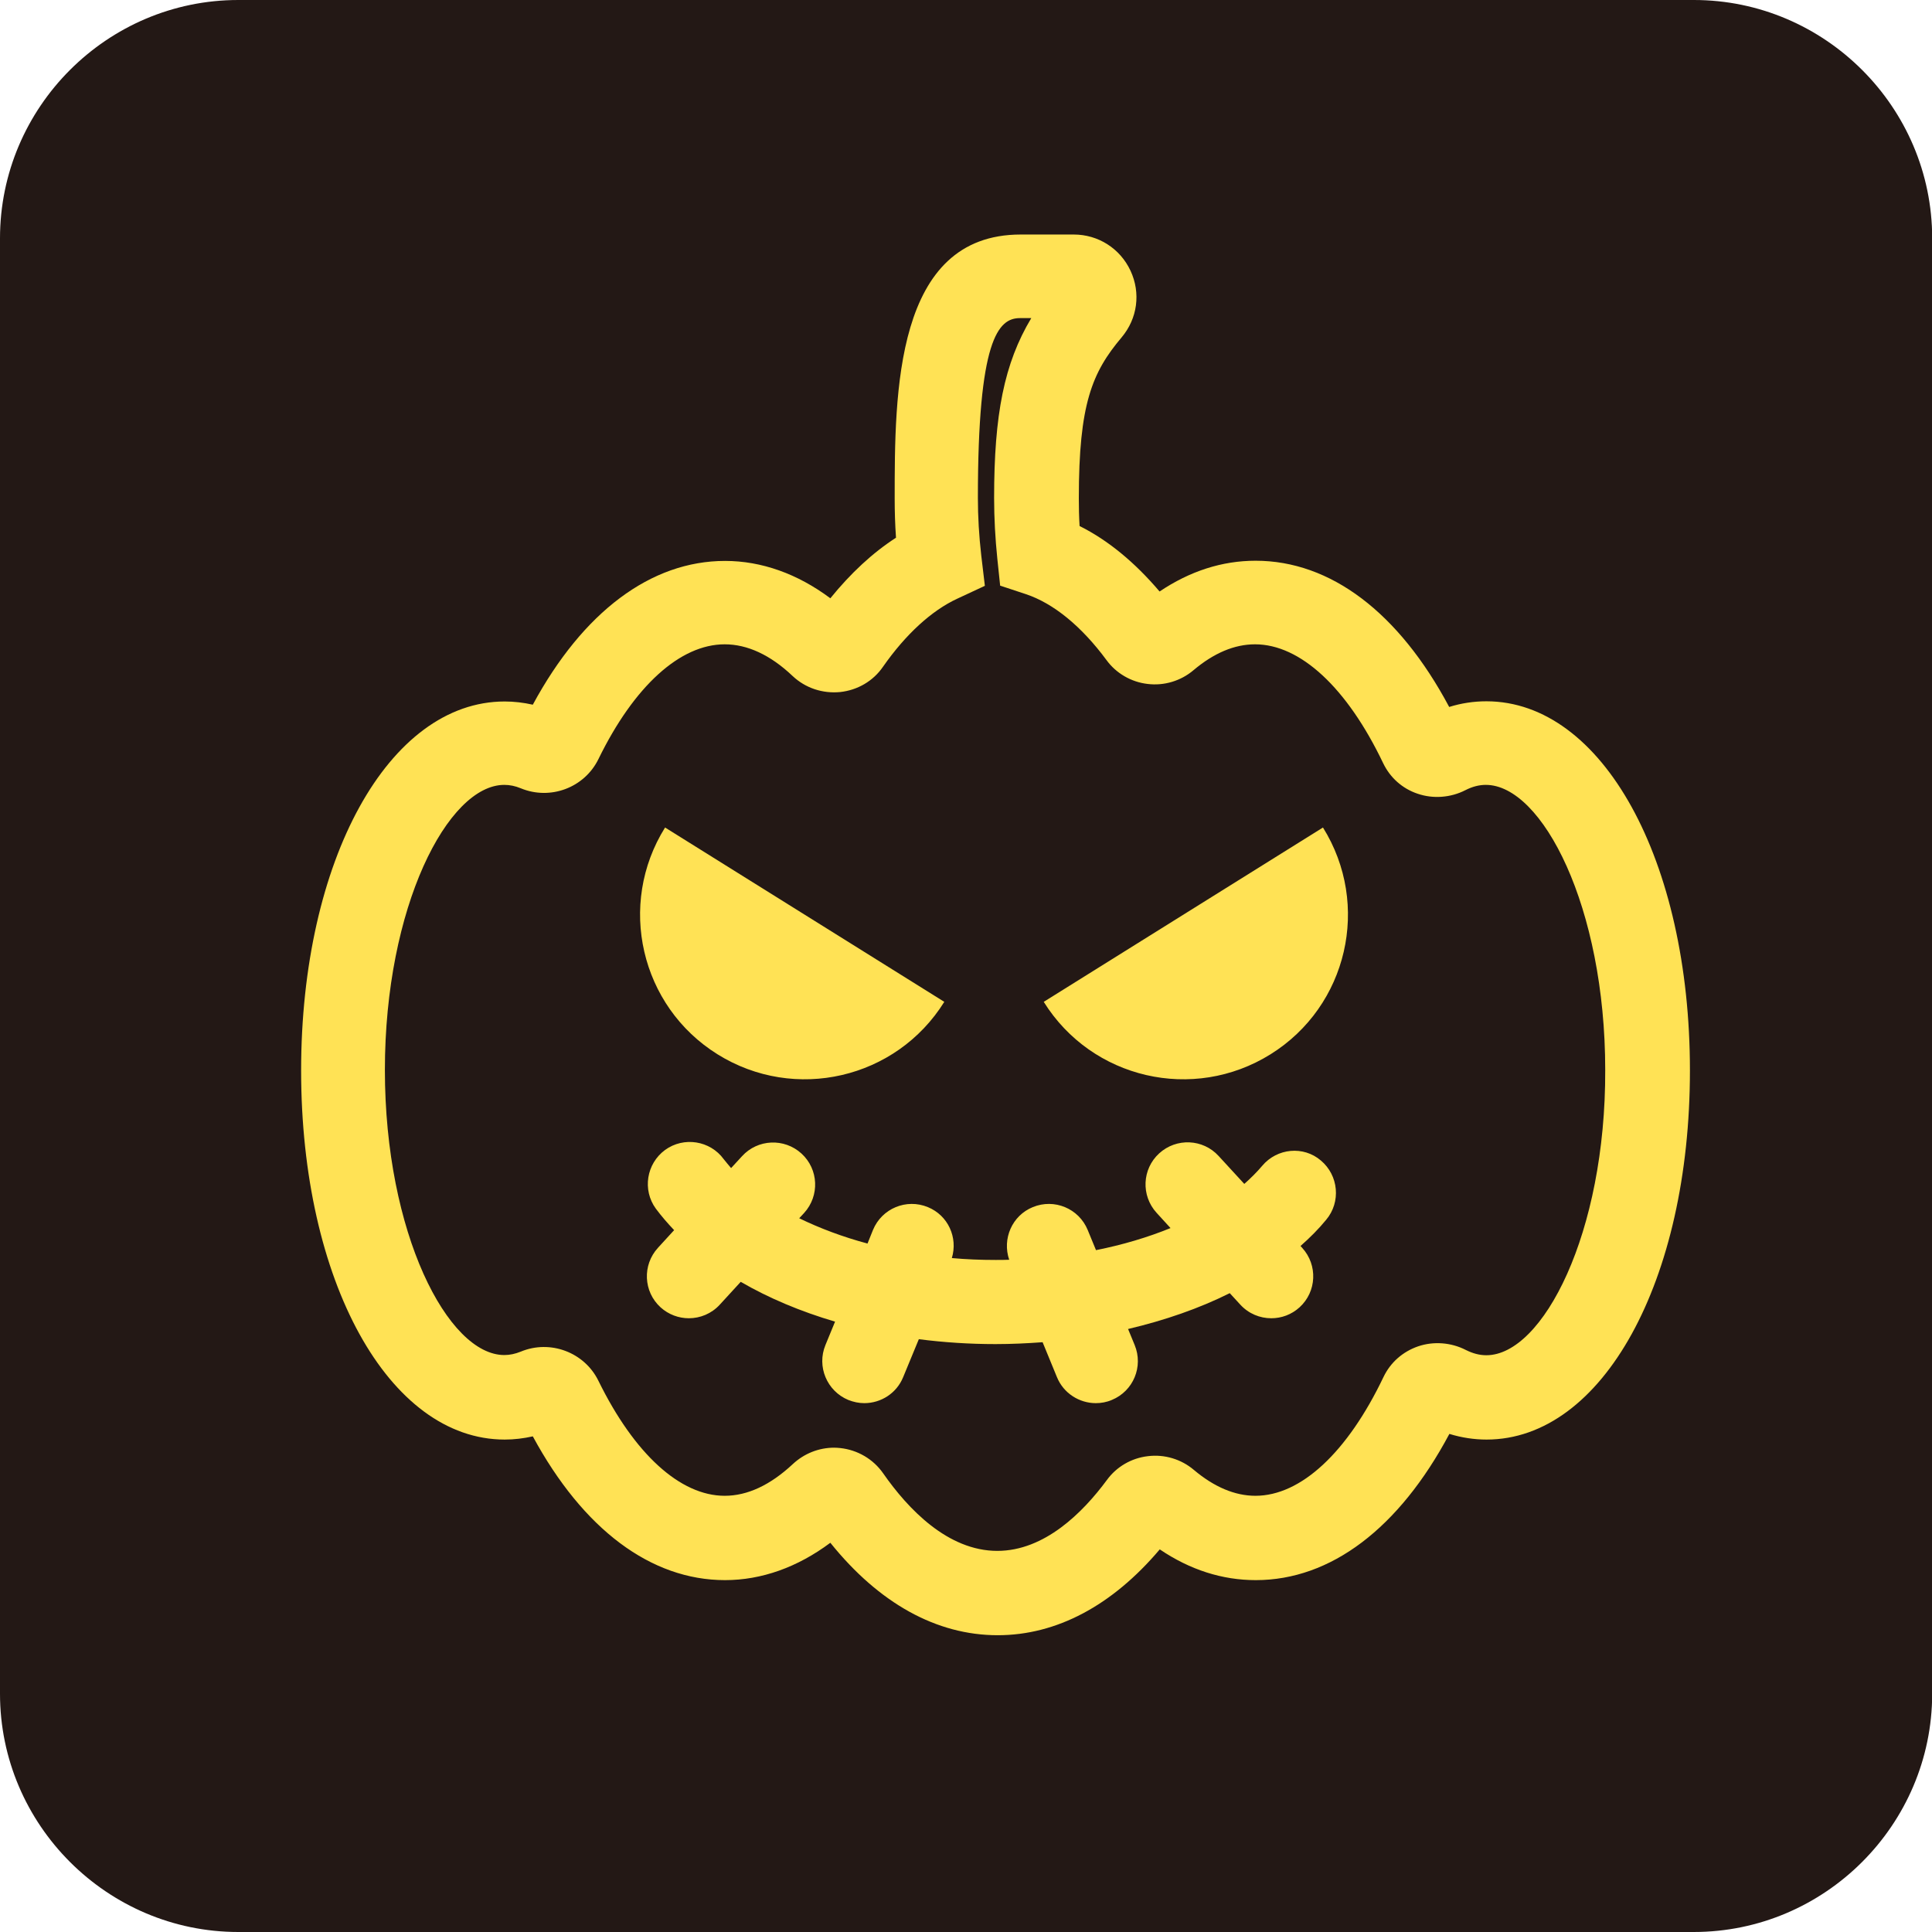
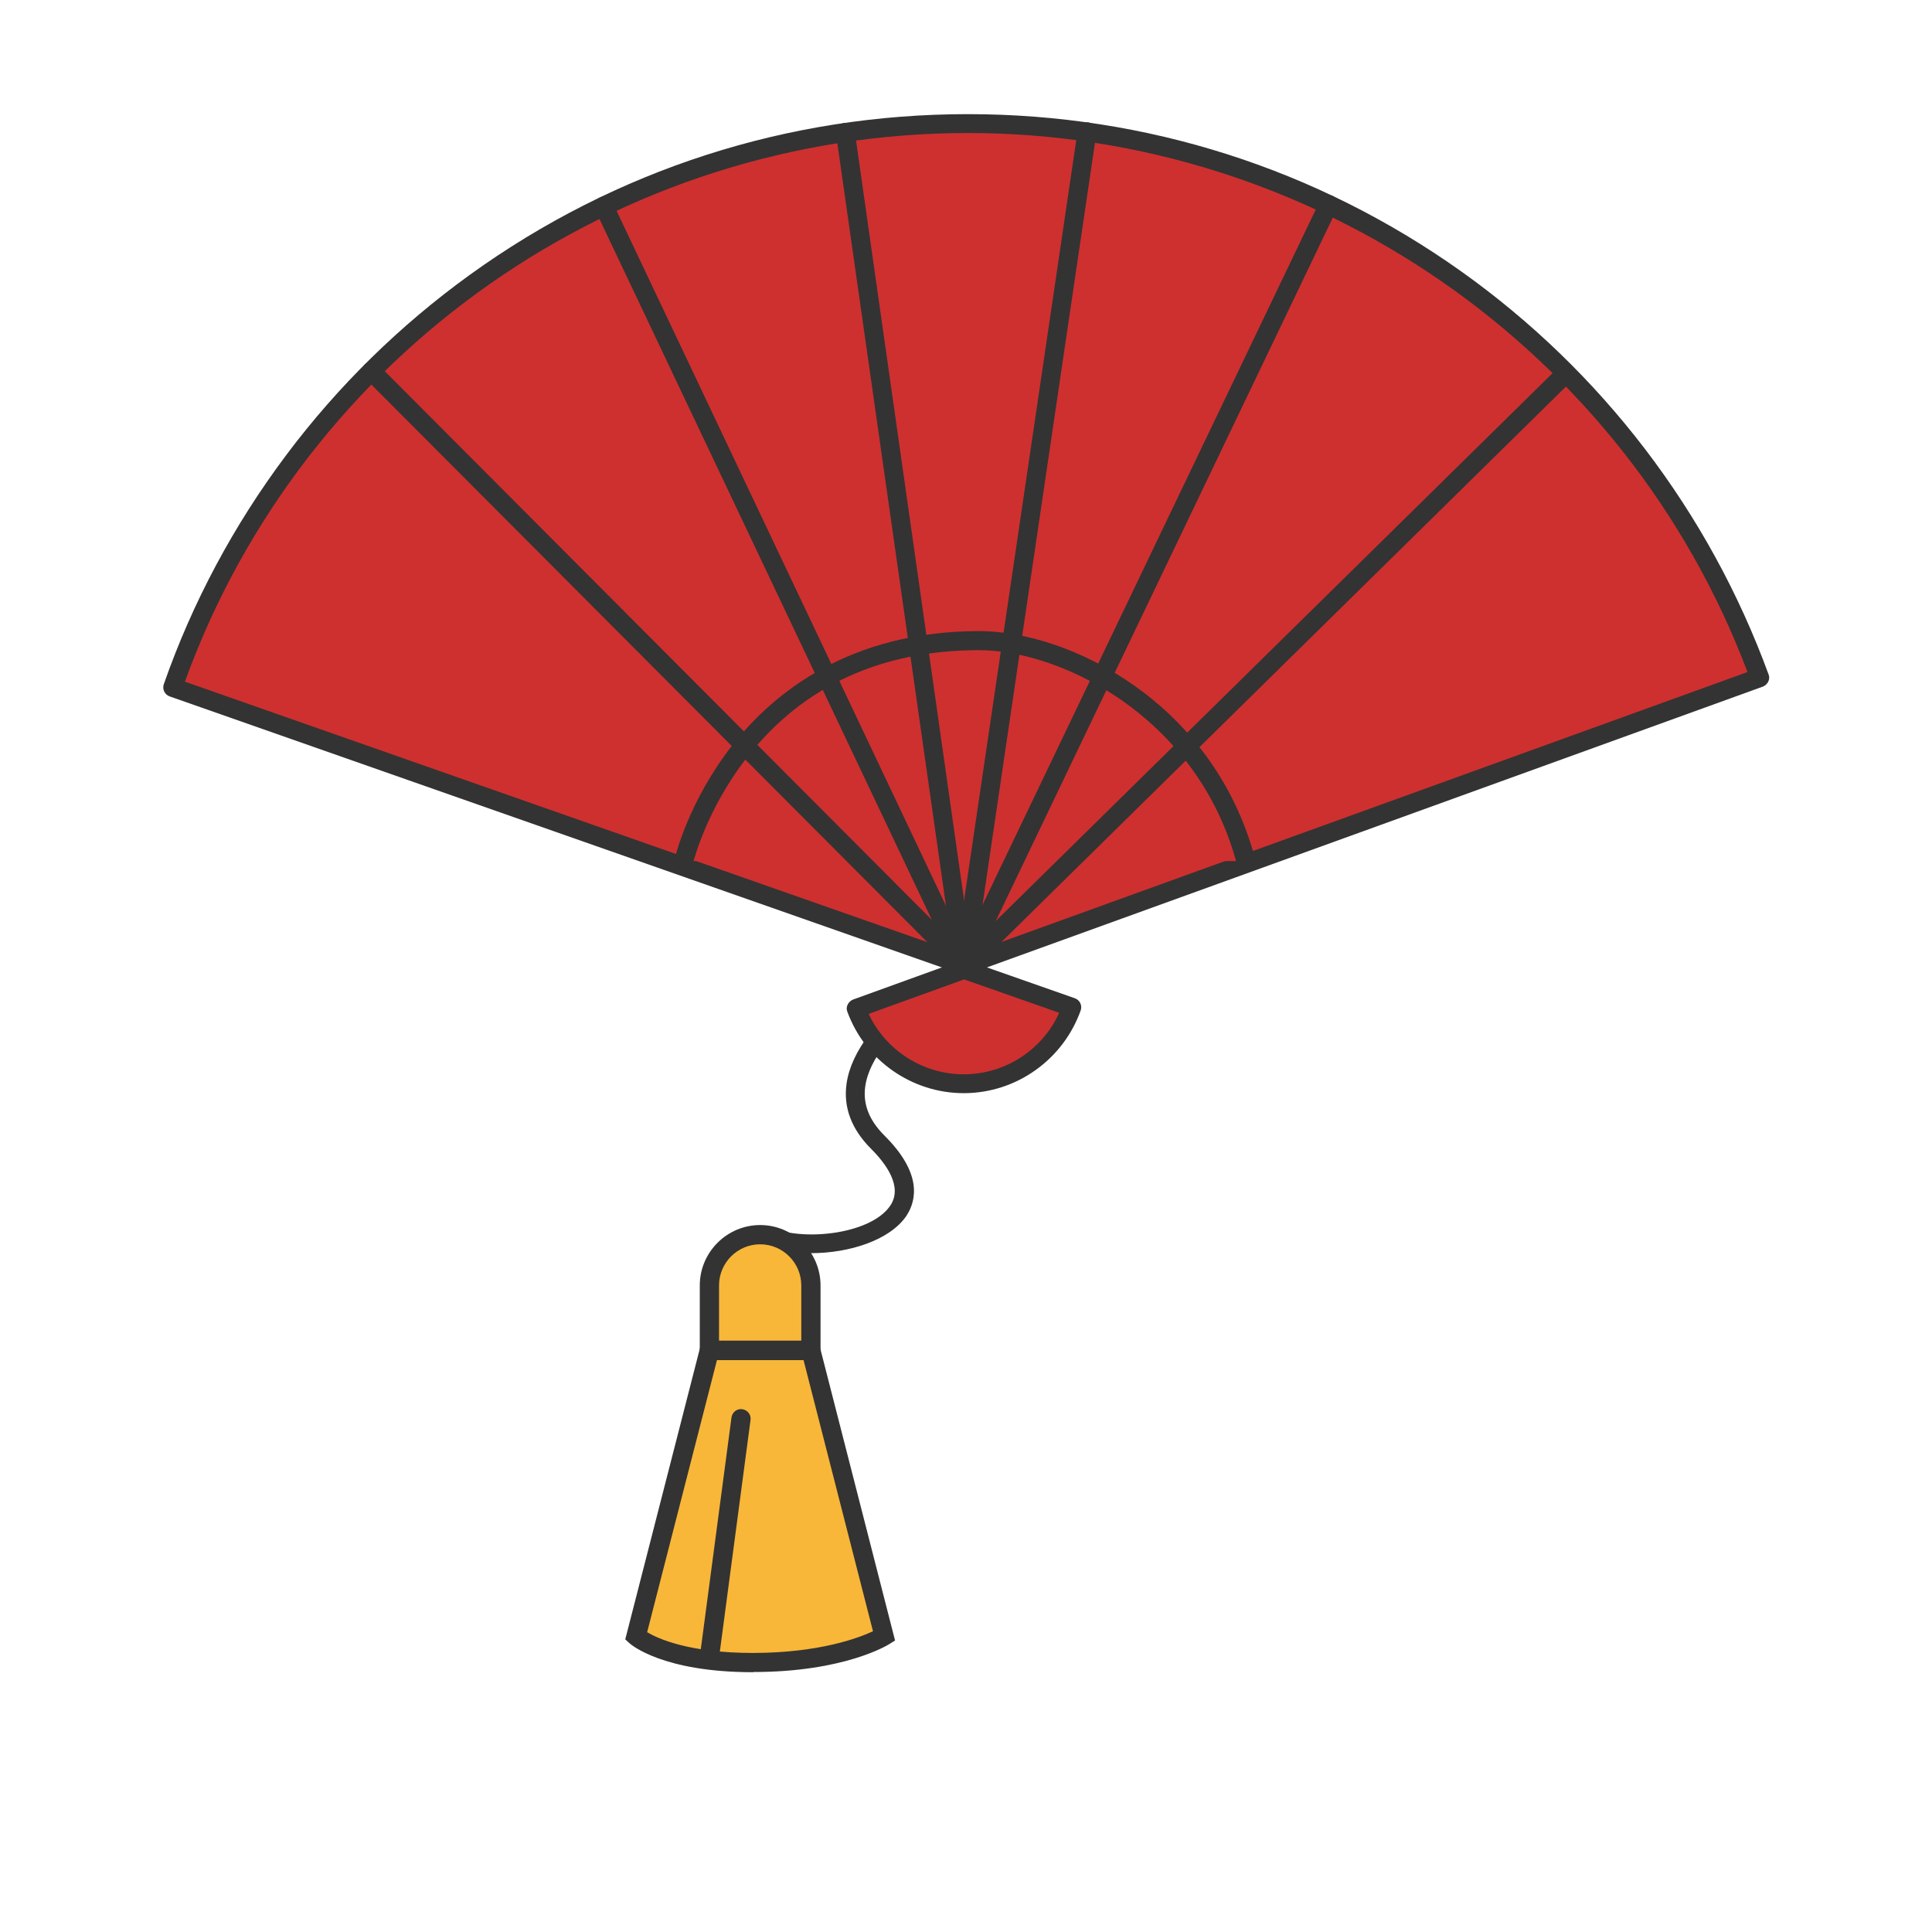
- <svg xmlns="http://www.w3.org/2000/svg" t="1608011028021" class="icon" viewBox="0 0 1024 1024" version="1.1" p-id="682" width="200" height="200">
+ <svg xmlns="http://www.w3.org/2000/svg" t="1610446884869" class="icon" viewBox="0 0 1024 1024" version="1.1" p-id="1235" width="32" height="32">
  <defs>
    <style type="text/css" />
  </defs>
-   <path d="M897.7 1024H126.3C56.9 1024 0 967.2 0 897.7V126.3C0 56.9 56.7 0 126.3 0h771.5c69.4 0 126.3 56.8 126.3 126.3v771.5c-0.1 69.4-56.9 126.2-126.4 126.2z" fill="#231815" p-id="683" />
-   <path d="M787.8 371.7c-6.7 0-13.3 1-19.7 3-26.7-50.1-62.9-77.5-102.6-77.5-17.8 0-34.8 5.5-50.9 16.3-13.1-15.4-27.2-27.1-42.4-34.7-0.3-4.9-0.4-9.8-0.4-14.7 0-49.9 7-66.7 22.7-85.3 8.4-10 10.2-23.5 4.7-35.3-5.5-11.8-17.1-19.2-30.1-19.2H541c-66.8 0-66.8 84.2-66.8 139.9 0 6.8 0.2 13.7 0.7 20.8-12.4 8-24 18.8-34.8 32.1-17.4-13-36.5-19.8-55.8-19.8-39.3 0-75.3 27-101.9 76.2-4.9-1.1-9.9-1.7-14.9-1.7-61.5 0-107.9 84.1-107.9 195.6S206 763 267.5 763c5 0 10-0.6 14.9-1.7 26.7 49.3 62.6 76.2 101.9 76.2 19.3 0 38.4-6.8 55.8-19.8 25.8 32.1 56.3 49 88.7 49 31.2 0 60.7-15.7 85.9-45.5 16.1 10.9 33.2 16.3 50.9 16.3 39.7 0 75.9-27.4 102.6-77.5 6.5 2 13.1 3 19.7 3 61.5 0 107.8-84.1 107.8-195.6s-46.4-195.7-107.9-195.7z m0 346.6c-3.6 0-7.1-0.9-10.9-2.8-7.8-4-17.1-4.7-25.3-1.9-8.1 2.8-14.6 8.5-18.3 16.2-19.1 40-43.8 63-67.9 63-10.8 0-21.8-4.6-32.6-13.7-6.7-5.7-15.6-8.4-24.4-7.3-8.7 1-16.6 5.6-21.7 12.6-12.7 17.2-33 37.6-58.1 37.6-26.3 0-47.4-22.3-60.5-41.1-5.3-7.6-13.6-12.4-22.7-13.4-1.1-0.1-2.2-0.2-3.3-0.2-8.1 0-15.9 3.1-21.9 8.7-11.9 11.1-24 16.8-36.1 16.8-23.6 0-47.9-22.2-66.9-60.9-7.4-15.2-25.6-22-41.2-15.5-3 1.2-5.8 1.8-8.7 1.8-29.9 0-63.3-64.6-63.3-151.1S237.4 416 267.3 416c2.9 0 5.8 0.6 8.7 1.8 15.7 6.5 33.8-0.3 41.2-15.5 18.9-38.7 43.3-60.8 66.9-60.8 12 0 24.2 5.6 36 16.8 6.8 6.4 15.9 9.4 25.2 8.5 9.2-1 17.5-5.8 22.7-13.4 12.1-17.3 25.8-29.8 39.4-36.1l14.6-6.8-1.9-16c-1.2-10.4-1.8-20.7-1.8-30.6 0-83.8 10.7-95.3 22.3-95.3h6c-14.4 24-19.7 51.2-19.7 95.3 0 10.7 0.6 21.5 1.7 32.2l1.5 14.3 13.6 4.5c14.7 4.9 29.5 17 42.8 35 5.1 7 13.1 11.6 21.7 12.6 8.8 1.1 17.7-1.6 24.4-7.3 10.8-9.1 21.7-13.7 32.6-13.7 24 0 48.8 23 67.9 63 3.7 7.7 10.2 13.5 18.3 16.2 8.2 2.8 17.5 2.1 25.3-1.9 3.7-1.9 7.3-2.8 10.8-2.8 29.9 0 63.3 64.6 63.3 151.1 0.3 86.6-33.1 151.2-63 151.2z" fill="#FFE255" p-id="684" />
-   <path d="M380.3 558.8c40.9 25.5 94.7 13.1 120.2-27.8l-148-92.4c-25.5 40.8-13.1 94.7 27.8 120.2zM553.2 531c25.5 40.9 79.3 53.3 120.2 27.8 40.9-25.5 53.3-79.3 27.8-120.2l-148 92.4zM669 617.9c-2.8 3.3-6 6.5-9.5 9.6l-13.6-14.8c-8.3-9.1-22.4-9.7-31.5-1.4-9.1 8.3-9.7 22.4-1.4 31.5l7.4 8.1c-12 4.9-25.4 8.9-39.5 11.7l-4.4-10.7c-4.7-11.4-17.7-16.8-29.1-12.1-11 4.5-16.3 16.8-12.5 27.9-2.4 0.1-4.8 0.1-7.2 0.1-7.8 0-15.6-0.3-23.2-1 3.3-10.9-2-22.6-12.7-27-11.4-4.7-24.4 0.7-29.1 12.1l-2.9 7.2c-13.1-3.5-25.3-8.1-36.2-13.4l2.6-2.8c8.3-9.1 7.7-23.2-1.4-31.5s-23.2-7.7-31.5 1.4l-5.8 6.3c-1.3-1.6-2.7-3.1-3.9-4.7-7.2-9.9-21.2-12.1-31.1-4.9-9.9 7.3-12.1 21.2-4.9 31.1 2.9 3.9 6.2 7.7 9.7 11.4l-8.6 9.4c-8.3 9.1-7.7 23.2 1.4 31.5 4.3 3.9 9.7 5.8 15 5.8 6 0 12-2.4 16.4-7.2l11.1-12.1c14.8 8.6 31.7 15.7 50 21.1l-5.1 12.4c-4.7 11.4 0.8 24.4 12.1 29.1 2.8 1.1 5.6 1.7 8.5 1.7 8.8 0 17.1-5.2 20.6-13.8l8.3-20.1c13.2 1.7 26.8 2.6 40.6 2.6 8.5 0 16.8-0.4 25-1l7.6 18.5c3.5 8.6 11.9 13.8 20.6 13.8 2.8 0 5.7-0.5 8.5-1.7 11.4-4.7 16.8-17.7 12.1-29.1l-3.5-8.5c19.5-4.6 37.7-10.9 53.9-19l5.6 6.1c4.4 4.8 10.4 7.2 16.4 7.2 5.4 0 10.7-1.9 15-5.8 9.1-8.3 9.7-22.4 1.4-31.5l-0.9-1c5-4.4 9.6-9 13.6-13.9 7.9-9.4 6.6-23.5-2.8-31.4-9.2-7.9-23.2-6.6-31.1 2.8z" fill="#FFE255" p-id="685" />
+   <path d="M429.9 664.2c-9 0-17.7-1.4-24.7-4.1-2.6-1-3.8-3.9-2.8-6.5s3.9-3.8 6.5-2.8c18.8 7.4 53.5 2.8 63.1-12 6.4-9.8-2.1-21.7-10.3-29.9-10.4-10.4-14.8-22-13-34.6 5.1-35.8 59.8-65.8 62.1-67.1 2.4-1.3 5.5-0.4 6.8 2 1.3 2.4 0.4 5.5-2 6.8-0.5 0.3-52.6 28.9-57 59.8-1.3 9.4 2 17.9 10.2 26.1 19.7 19.6 17.2 33.9 11.7 42.4-8.8 13.1-30.5 19.9-50.6 19.9z" fill="#333333" p-id="1236" />
+   <path d="M932.6 359.2C870.2 187.9 705.9 65.5 513 65.5c-194.8 0-360.5 124.8-421.4 298.9l238.7 83.8 181 63.5 180.4-65.3 240.9-87.2z" fill="#CE302F" p-id="1237" />
+   <path d="M511.3 516.7c-0.6 0-1.1-0.1-1.7-0.3L89.9 369.1c-2.6-0.9-4-3.8-3.1-6.4 15.2-43.5 37.1-84.4 64.9-121.5 27.5-36.7 60.3-68.8 97.4-95.6C326.3 89.9 417.5 60.5 513 60.5c94.5 0 185 28.9 261.7 83.5 36.9 26.3 69.6 57.9 97.2 94 27.8 36.4 49.8 76.6 65.5 119.5 0.5 1.2 0.4 2.6-0.2 3.8-0.6 1.2-1.6 2.1-2.8 2.6L513 516.4c-0.6 0.2-1.1 0.3-1.7 0.3zM98 361.3l413.3 145 414.9-150.1C861.7 185.1 696.3 70.5 513 70.5c-185.7 0-351.9 116.6-415 290.8z" fill="#333333" p-id="1238" />
+   <path d="M453.8 534.5c8.5 23.3 30.8 39.9 57 39.9 26.5 0 49-17 57.2-40.6l-32.4-11.4-24.6-8.6-24.5 8.9-32.7 11.8z" fill="#CE302F" p-id="1239" />
+   <path d="M510.8 579.4c-27.5 0-52.3-17.4-61.7-43.2-0.5-1.2-0.4-2.6 0.2-3.8 0.6-1.2 1.6-2.1 2.8-2.6l57.2-20.7c1.1-0.4 2.3-0.4 3.4 0l57 20c2.6 0.9 4 3.8 3.1 6.4-9.3 26.2-34.2 43.9-62 43.9z m-50.4-42c9.1 19.3 28.7 32 50.4 32 21.9 0 41.7-12.9 50.6-32.6L511 519.1l-50.6 18.3z" fill="#333333" p-id="1240" />
+   <path d="M511.3 511.7l-0.4 0.1h0.8z" fill="#CE302F" p-id="1241" />
+   <path d="M511.7 516.8h-0.8c-2.4 0-4.5-1.7-4.9-4.1-0.4-2.4 0.9-4.7 3.2-5.6l0.4-0.1c1.1-0.4 2.3-0.4 3.4 0l0.4 0.1c2.3 0.8 3.7 3.2 3.3 5.6s-2.6 4.1-5 4.1z" fill="#333333" p-id="1242" />
+   <path d="M660.3 456.4C638.9 376.7 565 339.6 519 339.6c-129.5 0-156.7 116.8-156.7 116.8" fill="#CE302F" p-id="1243" />
+   <path d="M660.3 461.4c-2.2 0-4.2-1.5-4.8-3.7-11.8-44-38.9-70.8-59.5-85.5-24.1-17.2-52.9-27.5-76.9-27.6-52.1 0-93.4 19-122.9 56.5-22 28-28.8 56.2-28.9 56.4-0.6 2.7-3.3 4.4-6 3.7-2.7-0.6-4.4-3.3-3.7-6 0.3-1.2 7.3-30.6 30.7-60.4 21.7-27.5 61.9-60.3 130.8-60.3 47.2 0 123.8 37.4 146.1 120.5 0.7 2.7-0.9 5.4-3.5 6.1-0.5 0.3-1 0.3-1.4 0.3z" fill="#333333" p-id="1244" />
+   <path d="M510.9 516.8c-1.3 0-2.6-0.5-3.5-1.5l-314.1-315c-1.9-2-1.9-5.1 0-7.1 2-2 5.1-1.9 7.1 0l314.1 315c2 2 1.9 5.1 0 7.1-1.1 1-2.3 1.5-3.6 1.5z" fill="#333333" p-id="1245" />
+   <path d="M510.9 516.8c-1.9 0-3.7-1.1-4.5-2.9L315.5 111.4c-1.2-2.5-0.1-5.5 2.4-6.7 2.5-1.2 5.5-0.1 6.7 2.4l190.8 402.6c1.2 2.5 0.1 5.5-2.4 6.7-0.7 0.2-1.4 0.4-2.1 0.4z" fill="#333333" p-id="1246" />
+   <path d="M510.9 516.8c-2.4 0-4.6-1.8-4.9-4.3L443.1 70.9c-0.4-2.7 1.5-5.3 4.2-5.7 2.7-0.4 5.3 1.5 5.7 4.2L515.8 511c0.4 2.7-1.5 5.3-4.2 5.7-0.3 0.1-0.5 0.1-0.7 0.1z" fill="#333333" p-id="1247" />
+   <path d="M510.9 516.8c-0.2 0-0.5 0-0.7-0.1-2.7-0.4-4.6-2.9-4.2-5.7l65.2-441.9c0.4-2.7 2.9-4.6 5.7-4.2 2.7 0.4 4.6 2.9 4.2 5.7l-65.2 441.9c-0.4 2.5-2.6 4.3-5 4.3z" fill="#333333" p-id="1248" />
+   <path d="M510.9 516.8c-0.7 0-1.5-0.2-2.2-0.5-2.5-1.2-3.5-4.2-2.3-6.7l193.3-403.4c1.2-2.5 4.2-3.5 6.7-2.3 2.5 1.2 3.5 4.2 2.3 6.7L515.4 514c-0.9 1.8-2.7 2.8-4.5 2.8z" fill="#333333" p-id="1249" />
+   <path d="M510.9 516.8c-1.3 0-2.6-0.5-3.6-1.5-1.9-2-1.9-5.1 0.1-7.1l317-311.9c2-1.9 5.1-1.9 7.1 0.1 1.9 2 1.9 5.1-0.1 7.1l-317 311.9c-1 0.9-2.3 1.4-3.5 1.4z" fill="#333333" p-id="1250" />
+   <path d="M429.8 715.7H376v-34.4c0-14.9 12-26.9 26.9-26.9 14.9 0 26.9 12 26.9 26.9v34.4z" fill="#F8B739" p-id="1251" />
+   <path d="M434.9 720.8h-64v-39.5c0-17.6 14.4-32 32-32s32 14.4 32 32v39.5z m-53.8-10.2h43.6v-29.3c0-12-9.8-21.8-21.8-21.8s-21.8 9.8-21.8 21.8v29.3z" fill="#333333" p-id="1252" />
+   <path d="M468.6 867.2s-22.2 13.9-69.1 14-62.3-14-62.3-14L376 715.7h53.8l38.8 151.5z" fill="#F8B739" p-id="1253" />
+   <path d="M399.1 886.3c-48 0-64.7-14.7-65.4-15.3l-2.3-2.1L372 710.6h61.7l40.7 158.9-3.2 2c-1 0.6-24 14.7-71.8 14.7 0 0.1-0.1 0.1-0.3 0.1zM343 865.1c5.7 3.4 22.2 11 56.1 11h0.4c35-0.1 55.7-8 63.2-11.5l-36.8-143.7H380l-37 144.2z" fill="#333333" p-id="1254" />
+   <path d="M376 883.8h-0.7c-2.8-0.4-4.8-2.9-4.4-5.7l16.8-126.8c0.4-2.8 2.9-4.8 5.7-4.4 2.8 0.4 4.8 2.9 4.4 5.7L381 879.4c-0.2 2.5-2.4 4.4-5 4.4z" fill="#333333" p-id="1255" />
</svg>
